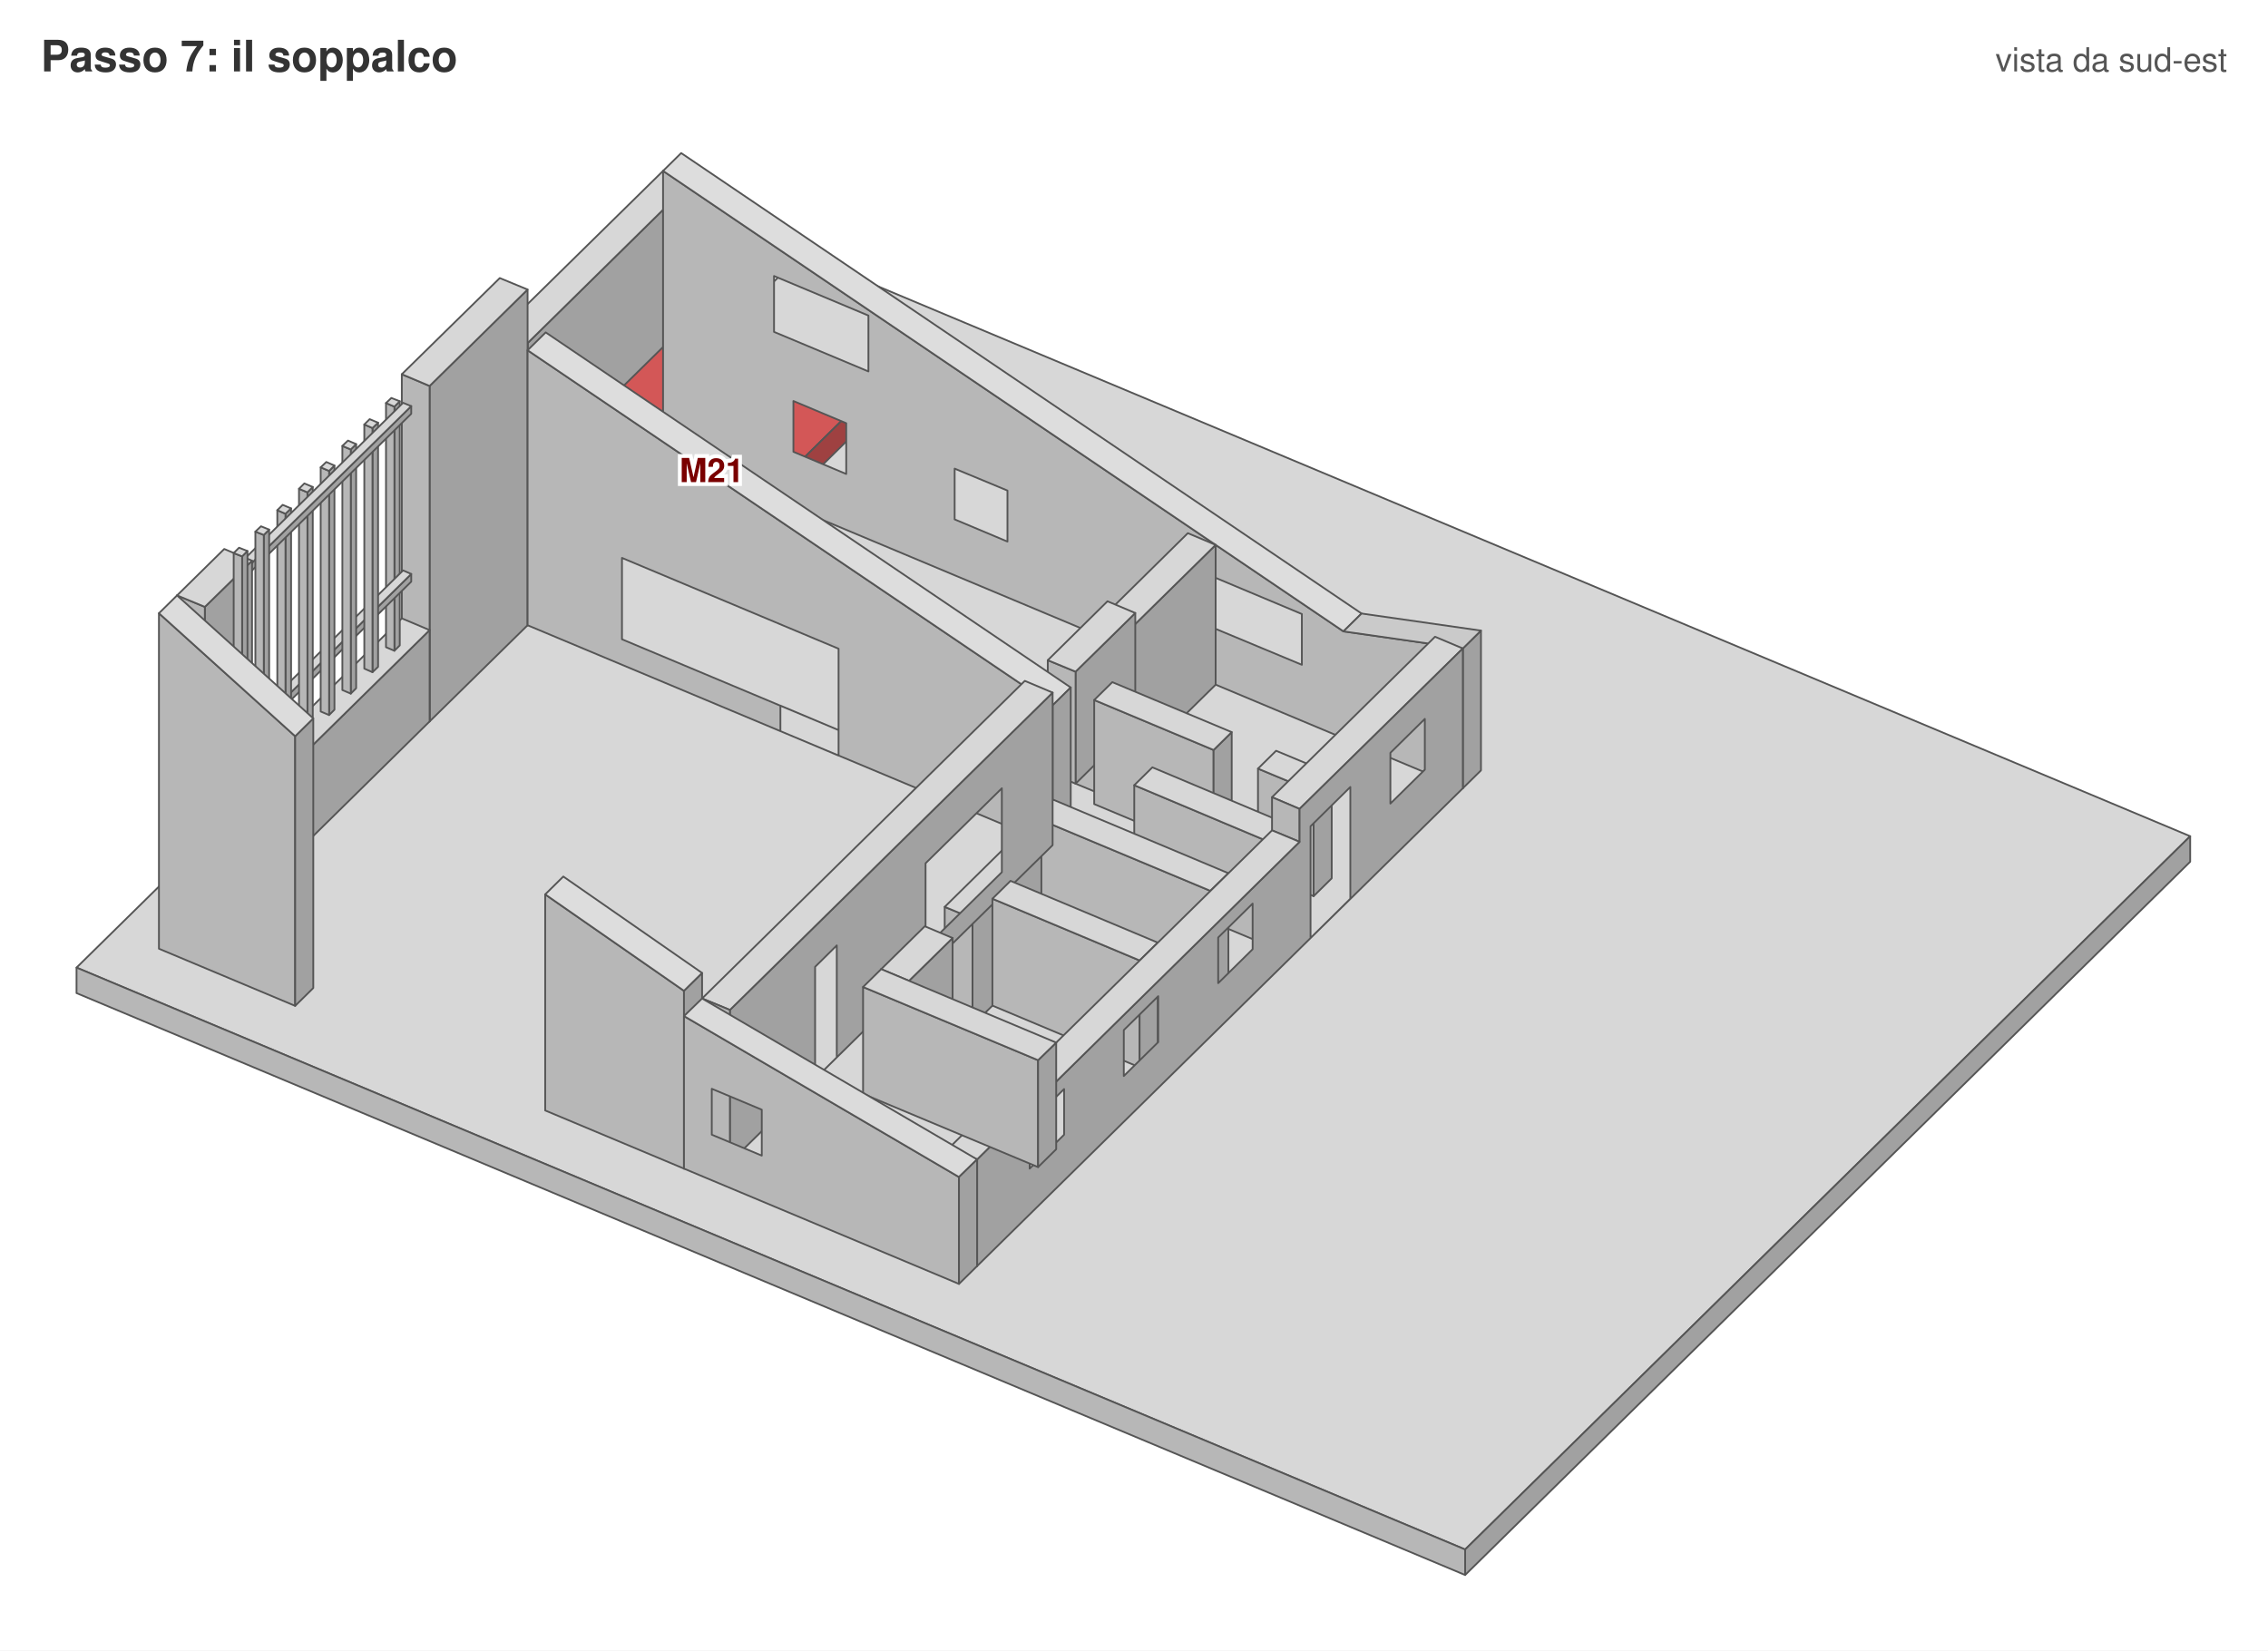
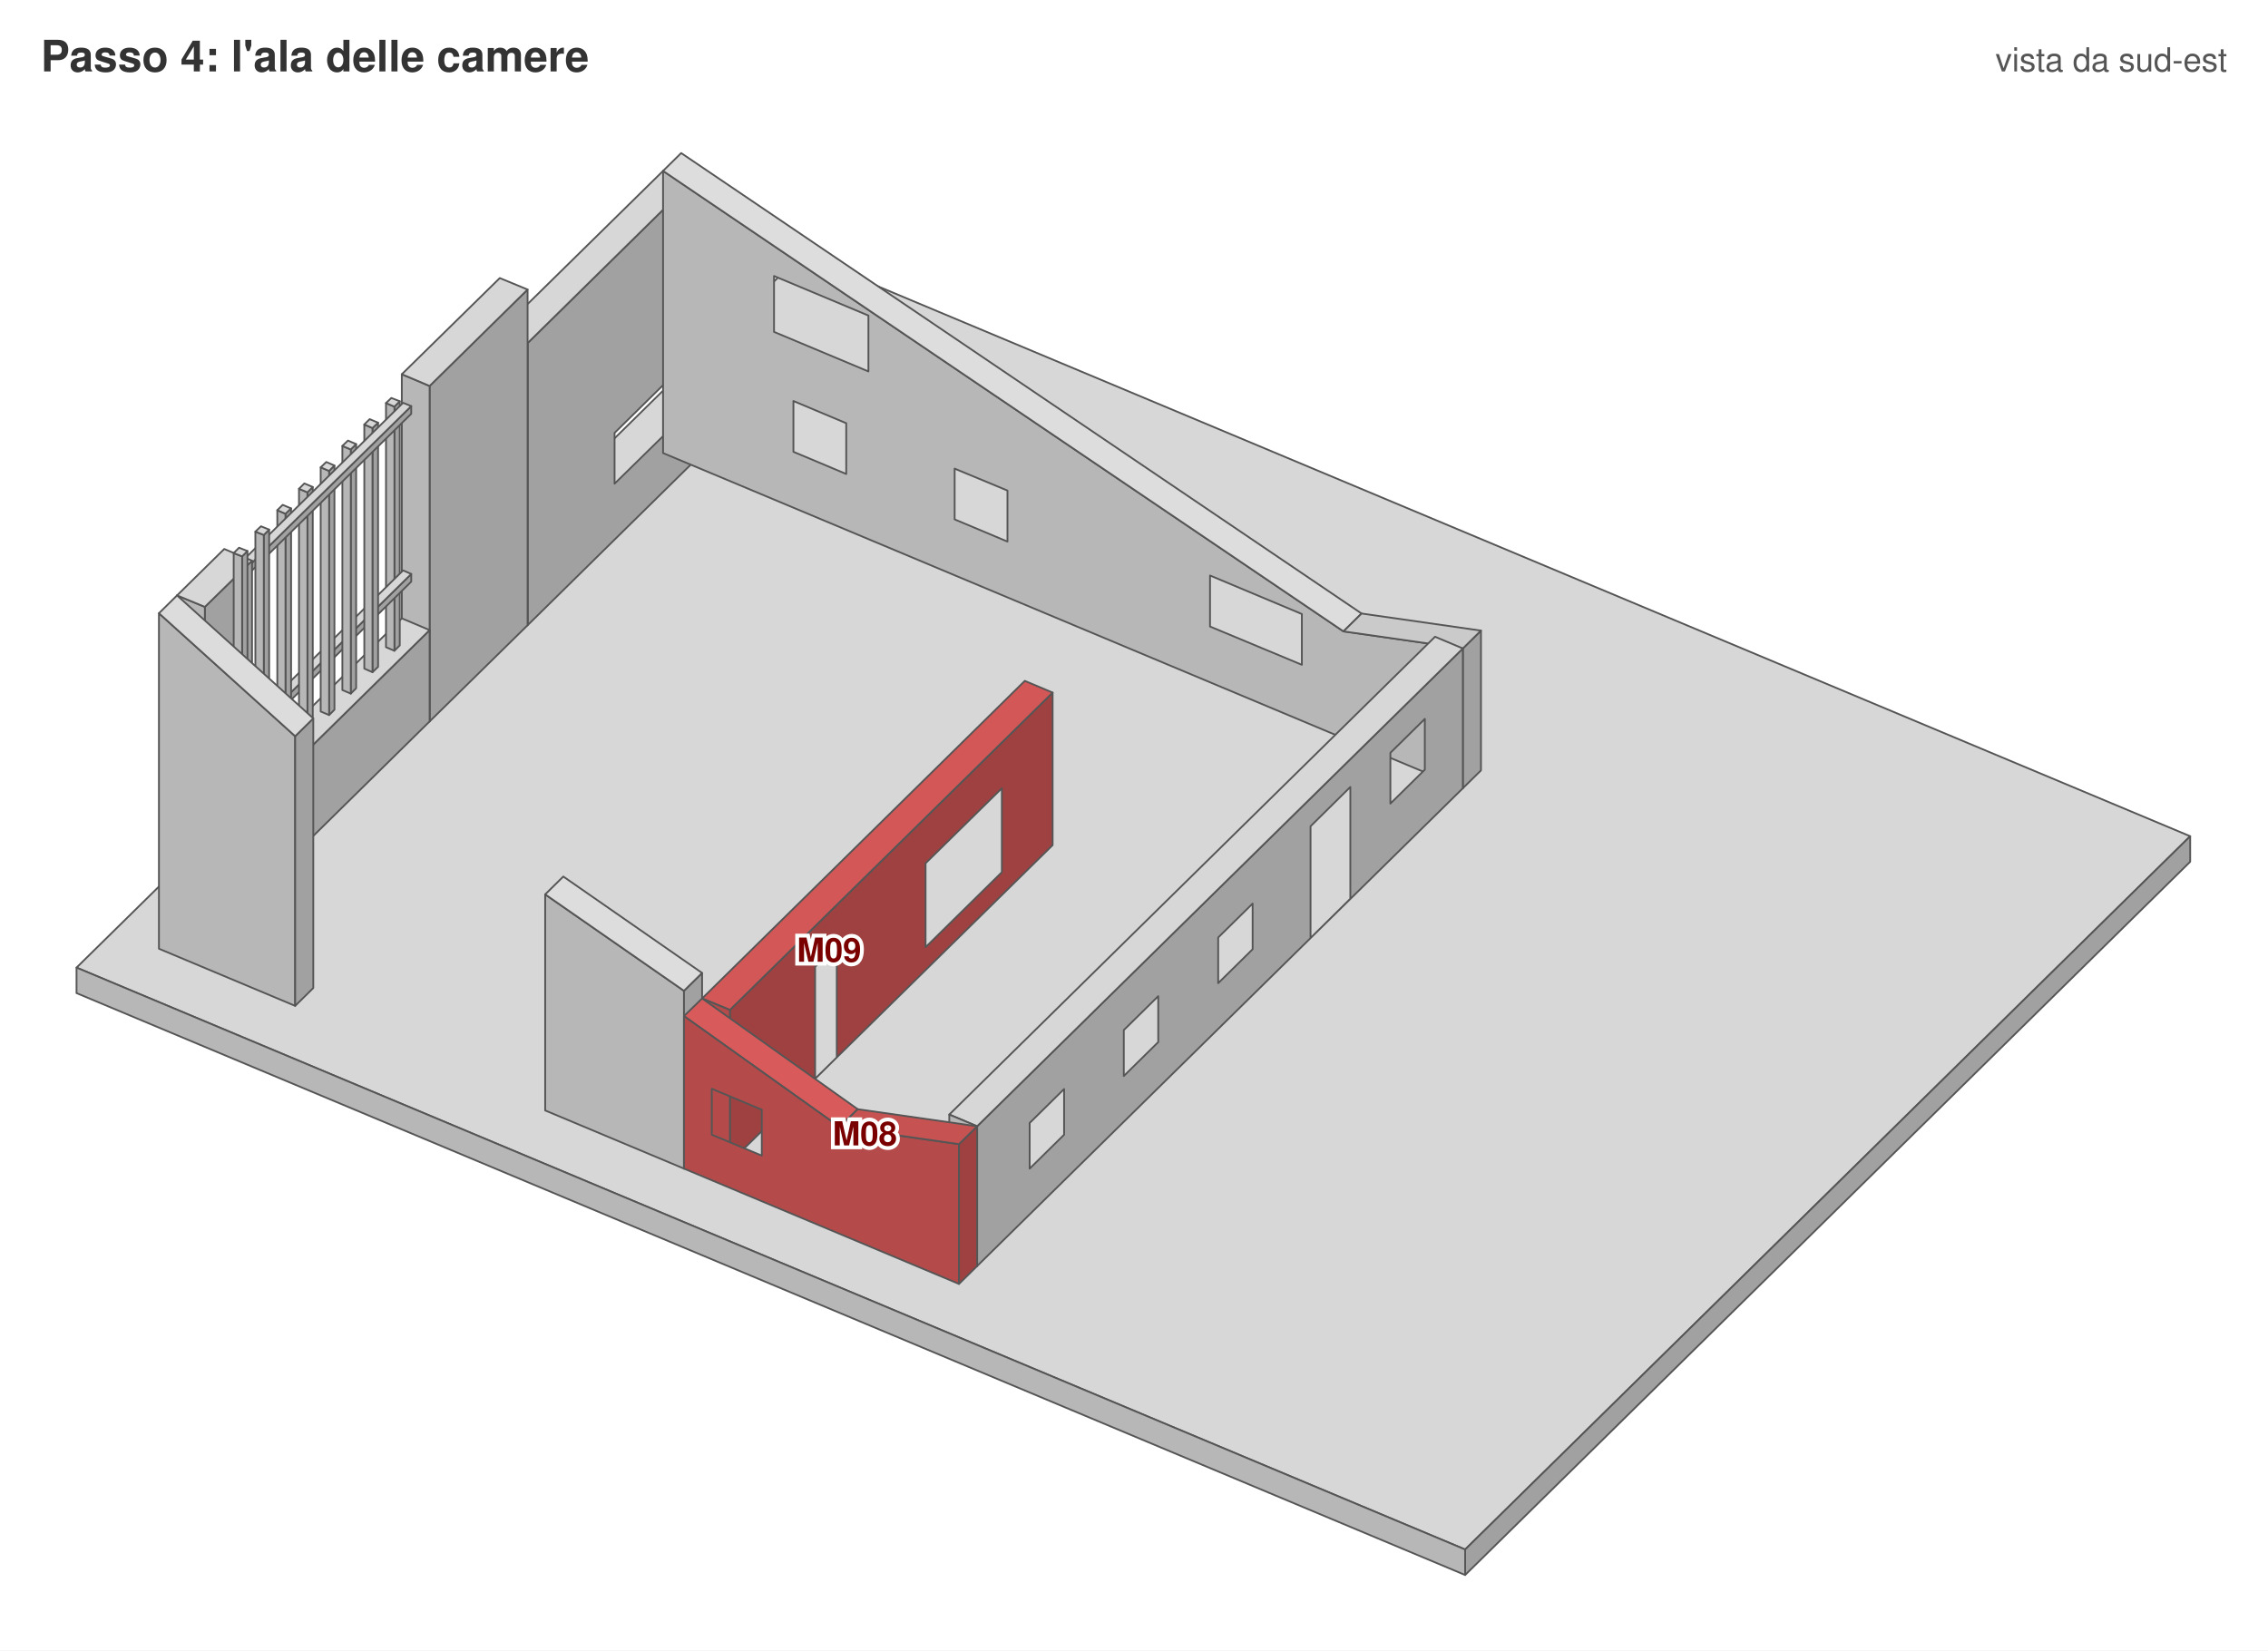
<svg xmlns="http://www.w3.org/2000/svg" viewBox="0 0 889 647" width="889" height="647">
  <rect width="100%" height="100%" fill="#ffffff" />
-   <text x="16" y="28" font-family="Helvetica, Arial, sans-serif" font-size="17" font-weight="bold" fill="#333">Passo 7: il soppalco</text>
+   <text x="16" y="28" font-family="Helvetica, Arial, sans-serif" font-size="17" font-weight="bold" fill="#333">Passo 4: l'ala delle camere</text>
  <path d="M 314.2 99.7 L 858.5 327.8 L 574.3 607.4 L 30.0 379.3 Z" fill="rgb(215,215,215)" fill-rule="evenodd" stroke="#555" stroke-width="0.7" stroke-linejoin="round" />
  <path d="M 858.5 337.8 L 574.3 617.4 L 574.3 607.4 L 858.5 327.8 Z" fill="rgb(161,161,161)" fill-rule="evenodd" stroke="#555" stroke-width="0.7" stroke-linejoin="round" />
  <path d="M 574.3 617.4 L 30.0 389.3 L 30.0 379.3 L 574.3 607.4 Z" fill="rgb(183,183,183)" fill-rule="evenodd" stroke="#555" stroke-width="0.7" stroke-linejoin="round" />
  <path d="M 270.7 182.2 L 206.8 245.1 L 206.8 134.5 L 270.7 71.6 Z M 267.2 163.8 L 240.9 189.6 L 240.9 169.7 L 267.2 143.8 Z" fill="rgb(161,161,161)" fill-rule="evenodd" stroke="#555" stroke-width="0.7" stroke-linejoin="round" />
  <path d="M 195.9 240.5 L 195.9 129.9 L 206.8 134.5 L 206.8 245.1 Z" fill="rgb(183,183,183)" fill-rule="evenodd" stroke="#555" stroke-width="0.7" stroke-linejoin="round" />
  <path d="M 195.9 129.9 L 259.9 67.0 L 270.7 71.6 L 206.8 134.5 Z" fill="rgb(215,215,215)" fill-rule="evenodd" stroke="#555" stroke-width="0.7" stroke-linejoin="round" />
-   <path d="M 270.7 125.4 L 340.4 154.6 L 283.6 210.5 L 213.9 181.3 Z" fill="rgb(211,87,87)" fill-rule="evenodd" stroke="#555" stroke-width="0.7" stroke-linejoin="round" />
-   <path d="M 340.4 164.5 L 283.6 220.5 L 283.6 210.5 L 340.4 154.6 Z" fill="rgb(159,65,65)" fill-rule="evenodd" stroke="#555" stroke-width="0.7" stroke-linejoin="round" />
-   <path d="M 283.6 220.5 L 213.9 191.3 L 213.9 181.3 L 283.6 210.5 Z" fill="rgb(180,74,74)" fill-rule="evenodd" stroke="#555" stroke-width="0.7" stroke-linejoin="round" />
  <path d="M 259.9 177.6 L 573.4 309.0 L 573.4 254.2 L 526.6 247.5 L 259.9 67.0 Z M 311.0 177.1 L 331.7 185.8 L 331.7 165.9 L 311.0 157.2 Z M 374.2 203.6 L 394.9 212.3 L 394.9 192.3 L 374.2 183.7 Z M 474.3 245.6 L 510.3 260.6 L 510.3 240.7 L 474.3 225.6 Z M 303.4 130.1 L 340.4 145.6 L 340.4 123.7 L 303.4 108.2 Z" fill="rgb(183,183,183)" fill-rule="evenodd" stroke="#555" stroke-width="0.7" stroke-linejoin="round" />
  <path d="M 533.7 240.5 L 267.0 60.0 L 259.9 67.0 L 526.6 247.5 Z" fill="rgb(221,221,221)" fill-rule="evenodd" stroke="#555" stroke-width="0.7" stroke-linejoin="round" />
  <path d="M 580.5 302.0 L 580.5 247.2 L 573.4 254.2 L 573.4 309.0 Z" fill="rgb(161,161,161)" fill-rule="evenodd" stroke="#555" stroke-width="0.7" stroke-linejoin="round" />
  <path d="M 580.5 247.2 L 533.7 240.5 L 526.6 247.5 L 573.4 254.2 Z" fill="rgb(202,202,202)" fill-rule="evenodd" stroke="#555" stroke-width="0.7" stroke-linejoin="round" />
-   <path d="M 476.5 268.4 L 432.5 311.7 L 432.5 256.9 L 476.5 213.6 Z" fill="rgb(161,161,161)" fill-rule="evenodd" stroke="#555" stroke-width="0.7" stroke-linejoin="round" />
-   <path d="M 421.6 252.4 L 465.6 209.0 L 476.5 213.6 L 432.5 256.9 Z" fill="rgb(215,215,215)" fill-rule="evenodd" stroke="#555" stroke-width="0.7" stroke-linejoin="round" />
-   <path d="M 421.6 307.2 L 421.6 252.4 L 432.5 256.9 L 432.5 311.7 Z" fill="rgb(183,183,183)" fill-rule="evenodd" stroke="#555" stroke-width="0.7" stroke-linejoin="round" />
  <path d="M 206.8 245.1 L 168.4 282.8 L 168.4 151.3 L 206.8 113.5 Z" fill="rgb(161,161,161)" fill-rule="evenodd" stroke="#555" stroke-width="0.7" stroke-linejoin="round" />
  <path d="M 157.5 278.3 L 157.5 146.7 L 168.4 151.3 L 168.4 282.8 Z" fill="rgb(183,183,183)" fill-rule="evenodd" stroke="#555" stroke-width="0.7" stroke-linejoin="round" />
  <path d="M 157.5 146.7 L 195.9 109.0 L 206.8 113.5 L 168.4 151.3 Z" fill="rgb(215,215,215)" fill-rule="evenodd" stroke="#555" stroke-width="0.7" stroke-linejoin="round" />
-   <path d="M 445.0 284.1 L 421.6 307.2 L 421.6 263.3 L 445.0 240.3 Z" fill="rgb(161,161,161)" fill-rule="evenodd" stroke="#555" stroke-width="0.7" stroke-linejoin="round" />
-   <path d="M 410.7 302.6 L 410.7 258.8 L 421.6 263.3 L 421.6 307.2 Z" fill="rgb(183,183,183)" fill-rule="evenodd" stroke="#555" stroke-width="0.7" stroke-linejoin="round" />
-   <path d="M 410.7 258.8 L 434.1 235.7 L 445.0 240.3 L 421.6 263.3 Z" fill="rgb(215,215,215)" fill-rule="evenodd" stroke="#555" stroke-width="0.7" stroke-linejoin="round" />
-   <path d="M 206.8 245.1 L 412.6 331.3 L 412.6 276.5 L 206.8 137.3 Z M 243.8 250.6 L 328.7 286.2 L 328.7 254.3 L 243.8 218.7 Z M 305.9 286.6 L 328.7 296.2 L 328.7 286.2 L 305.9 276.6 Z" fill="rgb(183,183,183)" fill-rule="evenodd" stroke="#555" stroke-width="0.7" stroke-linejoin="round" />
-   <path d="M 419.7 269.5 L 213.9 130.3 L 206.8 137.3 L 412.6 276.5 Z" fill="rgb(221,221,221)" fill-rule="evenodd" stroke="#555" stroke-width="0.7" stroke-linejoin="round" />
-   <path d="M 419.7 324.3 L 419.7 269.5 L 412.6 276.5 L 412.6 331.3 Z" fill="rgb(161,161,161)" fill-rule="evenodd" stroke="#555" stroke-width="0.7" stroke-linejoin="round" />
  <path d="M 168.4 282.8 L 98.8 351.3 L 98.8 315.5 L 168.4 247.0 Z" fill="rgb(161,161,161)" fill-rule="evenodd" stroke="#555" stroke-width="0.7" stroke-linejoin="round" />
  <path d="M 87.9 310.9 L 157.5 242.4 L 168.4 247.0 L 98.8 315.5 Z" fill="rgb(215,215,215)" fill-rule="evenodd" stroke="#555" stroke-width="0.7" stroke-linejoin="round" />
  <path d="M 87.9 346.8 L 87.9 310.9 L 98.8 315.5 L 98.8 351.3 Z" fill="rgb(183,183,183)" fill-rule="evenodd" stroke="#555" stroke-width="0.7" stroke-linejoin="round" />
-   <path d="M 428.9 315.2 L 475.7 334.8 L 475.7 294.0 L 428.9 274.4 Z" fill="rgb(183,183,183)" fill-rule="evenodd" stroke="#555" stroke-width="0.7" stroke-linejoin="round" />
-   <path d="M 482.8 327.9 L 482.8 287.0 L 475.7 294.0 L 475.7 334.8 Z" fill="rgb(161,161,161)" fill-rule="evenodd" stroke="#555" stroke-width="0.7" stroke-linejoin="round" />
-   <path d="M 482.8 287.0 L 436.0 267.4 L 428.9 274.4 L 475.7 294.0 Z" fill="rgb(215,215,215)" fill-rule="evenodd" stroke="#555" stroke-width="0.7" stroke-linejoin="round" />
  <path d="M 156.7 253.0 L 154.6 255.1 L 154.6 159.4 L 156.7 157.3 Z" fill="rgb(161,161,161)" fill-rule="evenodd" stroke="#555" stroke-width="0.7" stroke-linejoin="round" />
  <path d="M 151.3 253.7 L 151.3 158.0 L 154.6 159.4 L 154.6 255.1 Z" fill="rgb(183,183,183)" fill-rule="evenodd" stroke="#555" stroke-width="0.7" stroke-linejoin="round" />
  <path d="M 151.3 158.0 L 153.4 156.0 L 156.7 157.3 L 154.6 159.4 Z" fill="rgb(215,215,215)" fill-rule="evenodd" stroke="#555" stroke-width="0.7" stroke-linejoin="round" />
  <path d="M 161.2 228.0 L 91.6 296.5 L 91.6 293.5 L 161.2 225.0 Z" fill="rgb(161,161,161)" fill-rule="evenodd" stroke="#555" stroke-width="0.7" stroke-linejoin="round" />
  <path d="M 88.4 292.1 L 158.0 223.6 L 161.2 225.0 L 91.6 293.5 Z" fill="rgb(215,215,215)" fill-rule="evenodd" stroke="#555" stroke-width="0.7" stroke-linejoin="round" />
  <path d="M 88.4 295.1 L 88.4 292.1 L 91.6 293.5 L 91.6 296.5 Z" fill="rgb(183,183,183)" fill-rule="evenodd" stroke="#555" stroke-width="0.7" stroke-linejoin="round" />
  <path d="M 148.2 261.4 L 146.0 263.5 L 146.0 167.8 L 148.2 165.7 Z" fill="rgb(161,161,161)" fill-rule="evenodd" stroke="#555" stroke-width="0.7" stroke-linejoin="round" />
  <path d="M 142.8 262.1 L 142.8 166.4 L 146.0 167.8 L 146.0 263.5 Z" fill="rgb(183,183,183)" fill-rule="evenodd" stroke="#555" stroke-width="0.7" stroke-linejoin="round" />
  <path d="M 142.8 166.4 L 144.9 164.3 L 148.2 165.7 L 146.0 167.8 Z" fill="rgb(215,215,215)" fill-rule="evenodd" stroke="#555" stroke-width="0.7" stroke-linejoin="round" />
-   <path d="M 493.1 342.1 L 514.9 351.3 L 514.9 310.4 L 493.1 301.3 Z" fill="rgb(183,183,183)" fill-rule="evenodd" stroke="#555" stroke-width="0.7" stroke-linejoin="round" />
-   <path d="M 522.0 344.3 L 522.0 303.4 L 514.9 310.4 L 514.9 351.3 Z" fill="rgb(161,161,161)" fill-rule="evenodd" stroke="#555" stroke-width="0.7" stroke-linejoin="round" />
-   <path d="M 522.0 303.4 L 500.2 294.3 L 493.1 301.3 L 514.9 310.4 Z" fill="rgb(215,215,215)" fill-rule="evenodd" stroke="#555" stroke-width="0.7" stroke-linejoin="round" />
  <path d="M 139.6 269.8 L 137.5 271.9 L 137.5 176.2 L 139.6 174.1 Z" fill="rgb(161,161,161)" fill-rule="evenodd" stroke="#555" stroke-width="0.7" stroke-linejoin="round" />
  <path d="M 134.2 270.5 L 134.2 174.8 L 137.5 176.2 L 137.5 271.9 Z" fill="rgb(183,183,183)" fill-rule="evenodd" stroke="#555" stroke-width="0.7" stroke-linejoin="round" />
  <path d="M 134.2 174.8 L 136.4 172.7 L 139.6 174.1 L 137.5 176.2 Z" fill="rgb(215,215,215)" fill-rule="evenodd" stroke="#555" stroke-width="0.7" stroke-linejoin="round" />
-   <path d="M 444.6 348.7 L 495.7 370.1 L 495.7 329.3 L 444.6 307.8 Z" fill="rgb(183,183,183)" fill-rule="evenodd" stroke="#555" stroke-width="0.7" stroke-linejoin="round" />
-   <path d="M 502.8 363.1 L 502.8 322.3 L 495.7 329.3 L 495.7 370.1 Z" fill="rgb(161,161,161)" fill-rule="evenodd" stroke="#555" stroke-width="0.7" stroke-linejoin="round" />
-   <path d="M 502.8 322.3 L 451.7 300.8 L 444.6 307.8 L 495.7 329.3 Z" fill="rgb(215,215,215)" fill-rule="evenodd" stroke="#555" stroke-width="0.7" stroke-linejoin="round" />
  <path d="M 131.1 278.2 L 129.0 280.3 L 129.0 184.6 L 131.1 182.5 Z" fill="rgb(161,161,161)" fill-rule="evenodd" stroke="#555" stroke-width="0.7" stroke-linejoin="round" />
  <path d="M 125.7 278.9 L 125.7 183.2 L 129.0 184.6 L 129.0 280.3 Z" fill="rgb(183,183,183)" fill-rule="evenodd" stroke="#555" stroke-width="0.7" stroke-linejoin="round" />
  <path d="M 125.7 183.2 L 127.9 181.1 L 131.1 182.5 L 129.0 184.6 Z" fill="rgb(215,215,215)" fill-rule="evenodd" stroke="#555" stroke-width="0.7" stroke-linejoin="round" />
  <path d="M 122.6 286.5 L 120.5 288.6 L 120.5 193.0 L 122.6 190.9 Z" fill="rgb(161,161,161)" fill-rule="evenodd" stroke="#555" stroke-width="0.7" stroke-linejoin="round" />
  <path d="M 117.2 287.3 L 117.2 191.6 L 120.5 193.0 L 120.5 288.6 Z" fill="rgb(183,183,183)" fill-rule="evenodd" stroke="#555" stroke-width="0.7" stroke-linejoin="round" />
  <path d="M 117.2 191.6 L 119.3 189.5 L 122.6 190.9 L 120.5 193.0 Z" fill="rgb(215,215,215)" fill-rule="evenodd" stroke="#555" stroke-width="0.7" stroke-linejoin="round" />
-   <path d="M 405.8 362.4 L 474.4 391.1 L 474.4 349.2 L 405.8 320.5 Z" fill="rgb(183,183,183)" fill-rule="evenodd" stroke="#555" stroke-width="0.7" stroke-linejoin="round" />
-   <path d="M 481.5 384.1 L 481.5 342.3 L 474.4 349.2 L 474.4 391.1 Z" fill="rgb(161,161,161)" fill-rule="evenodd" stroke="#555" stroke-width="0.7" stroke-linejoin="round" />
-   <path d="M 481.5 342.3 L 412.9 313.5 L 405.8 320.5 L 474.4 349.2 Z" fill="rgb(215,215,215)" fill-rule="evenodd" stroke="#555" stroke-width="0.7" stroke-linejoin="round" />
  <path d="M 114.1 294.9 L 111.9 297.0 L 111.9 201.4 L 114.1 199.3 Z" fill="rgb(161,161,161)" fill-rule="evenodd" stroke="#555" stroke-width="0.7" stroke-linejoin="round" />
  <path d="M 108.7 295.7 L 108.7 200.0 L 111.9 201.4 L 111.9 297.0 Z" fill="rgb(183,183,183)" fill-rule="evenodd" stroke="#555" stroke-width="0.7" stroke-linejoin="round" />
  <path d="M 108.7 200.0 L 110.8 197.9 L 114.1 199.3 L 111.9 201.4 Z" fill="rgb(215,215,215)" fill-rule="evenodd" stroke="#555" stroke-width="0.7" stroke-linejoin="round" />
  <path d="M 161.2 162.2 L 91.6 230.7 L 91.6 227.7 L 161.2 159.2 Z" fill="rgb(161,161,161)" fill-rule="evenodd" stroke="#555" stroke-width="0.7" stroke-linejoin="round" />
  <path d="M 88.4 226.4 L 158.0 157.9 L 161.2 159.2 L 91.6 227.7 Z" fill="rgb(215,215,215)" fill-rule="evenodd" stroke="#555" stroke-width="0.7" stroke-linejoin="round" />
  <path d="M 88.4 229.3 L 88.4 226.4 L 91.6 227.7 L 91.6 230.7 Z" fill="rgb(183,183,183)" fill-rule="evenodd" stroke="#555" stroke-width="0.7" stroke-linejoin="round" />
  <path d="M 105.5 303.3 L 103.4 305.4 L 103.4 209.7 L 105.5 207.6 Z" fill="rgb(161,161,161)" fill-rule="evenodd" stroke="#555" stroke-width="0.7" stroke-linejoin="round" />
  <path d="M 100.1 304.1 L 100.1 208.4 L 103.4 209.7 L 103.4 305.4 Z" fill="rgb(183,183,183)" fill-rule="evenodd" stroke="#555" stroke-width="0.7" stroke-linejoin="round" />
  <path d="M 100.1 208.4 L 102.3 206.3 L 105.5 207.6 L 103.4 209.7 Z" fill="rgb(215,215,215)" fill-rule="evenodd" stroke="#555" stroke-width="0.7" stroke-linejoin="round" />
-   <path d="M 408.2 375.3 L 381.2 401.9 L 381.2 360.0 L 408.2 333.5 Z" fill="rgb(161,161,161)" fill-rule="evenodd" stroke="#555" stroke-width="0.7" stroke-linejoin="round" />
-   <path d="M 370.3 397.3 L 370.3 355.5 L 381.2 360.0 L 381.2 401.9 Z" fill="rgb(183,183,183)" fill-rule="evenodd" stroke="#555" stroke-width="0.7" stroke-linejoin="round" />
-   <path d="M 370.3 355.5 L 397.3 328.9 L 408.2 333.5 L 381.2 360.0 Z" fill="rgb(215,215,215)" fill-rule="evenodd" stroke="#555" stroke-width="0.7" stroke-linejoin="round" />
  <path d="M 98.8 351.3 L 80.3 369.5 L 80.3 237.9 L 98.8 219.8 Z" fill="rgb(161,161,161)" fill-rule="evenodd" stroke="#555" stroke-width="0.7" stroke-linejoin="round" />
  <path d="M 69.4 364.9 L 69.4 233.4 L 80.3 237.9 L 80.3 369.5 Z" fill="rgb(183,183,183)" fill-rule="evenodd" stroke="#555" stroke-width="0.7" stroke-linejoin="round" />
  <path d="M 69.4 233.4 L 87.9 215.2 L 98.8 219.8 L 80.3 237.9 Z" fill="rgb(215,215,215)" fill-rule="evenodd" stroke="#555" stroke-width="0.7" stroke-linejoin="round" />
  <path d="M 97.0 311.7 L 94.9 313.8 L 94.9 218.1 L 97.0 216.0 Z" fill="rgb(161,161,161)" fill-rule="evenodd" stroke="#555" stroke-width="0.7" stroke-linejoin="round" />
  <path d="M 91.6 312.4 L 91.6 216.8 L 94.9 218.1 L 94.9 313.8 Z" fill="rgb(183,183,183)" fill-rule="evenodd" stroke="#555" stroke-width="0.7" stroke-linejoin="round" />
  <path d="M 91.6 216.8 L 93.7 214.7 L 97.0 216.0 L 94.9 218.1 Z" fill="rgb(215,215,215)" fill-rule="evenodd" stroke="#555" stroke-width="0.7" stroke-linejoin="round" />
-   <path d="M 412.6 331.3 L 286.1 455.7 L 286.1 395.9 L 412.6 271.5 Z M 392.7 341.9 L 362.8 371.3 L 362.8 338.4 L 392.7 309.0 Z M 328.0 414.5 L 319.5 422.9 L 319.5 379.0 L 328.0 370.6 Z" fill="rgb(161,161,161)" fill-rule="evenodd" stroke="#555" stroke-width="0.7" stroke-linejoin="round" />
-   <path d="M 275.2 391.4 L 401.7 266.9 L 412.6 271.5 L 286.1 395.9 Z" fill="rgb(215,215,215)" fill-rule="evenodd" stroke="#555" stroke-width="0.7" stroke-linejoin="round" />
-   <path d="M 275.2 451.2 L 275.2 391.4 L 286.1 395.9 L 286.1 455.7 Z" fill="rgb(183,183,183)" fill-rule="evenodd" stroke="#555" stroke-width="0.7" stroke-linejoin="round" />
-   <path d="M 389.0 394.2 L 446.7 418.4 L 446.7 376.5 L 389.0 352.3 Z" fill="rgb(183,183,183)" fill-rule="evenodd" stroke="#555" stroke-width="0.7" stroke-linejoin="round" />
-   <path d="M 453.8 411.4 L 453.8 369.5 L 446.7 376.5 L 446.7 418.4 Z" fill="rgb(161,161,161)" fill-rule="evenodd" stroke="#555" stroke-width="0.7" stroke-linejoin="round" />
-   <path d="M 453.8 369.5 L 396.1 345.3 L 389.0 352.3 L 446.7 376.5 Z" fill="rgb(215,215,215)" fill-rule="evenodd" stroke="#555" stroke-width="0.7" stroke-linejoin="round" />
-   <path d="M 498.6 312.5 L 562.5 249.6 L 573.4 254.2 L 509.4 317.1 Z" fill="rgb(215,215,215)" fill-rule="evenodd" stroke="#555" stroke-width="0.7" stroke-linejoin="round" />
-   <path d="M 498.6 325.5 L 498.6 312.5 L 509.4 317.1 L 509.4 330.0 Z" fill="rgb(183,183,183)" fill-rule="evenodd" stroke="#555" stroke-width="0.7" stroke-linejoin="round" />
-   <path d="M 573.4 309.0 L 383.0 496.3 L 383.0 454.5 L 509.4 330.0 L 509.4 317.1 L 573.4 254.2 Z M 558.5 301.7 L 545.0 315.0 L 545.0 295.1 L 558.5 281.8 Z M 529.3 352.3 L 513.7 367.7 L 513.7 323.9 L 529.3 308.5 Z M 491.0 372.1 L 477.5 385.4 L 477.5 367.5 L 491.0 354.2 Z M 454.0 408.5 L 440.5 421.8 L 440.5 403.8 L 454.0 390.5 Z M 417.1 444.8 L 403.6 458.1 L 403.6 440.2 L 417.1 426.9 Z" fill="rgb(161,161,161)" fill-rule="evenodd" stroke="#555" stroke-width="0.7" stroke-linejoin="round" />
-   <path d="M 372.1 449.9 L 498.6 325.5 L 509.4 330.0 L 383.0 454.5 Z" fill="rgb(215,215,215)" fill-rule="evenodd" stroke="#555" stroke-width="0.7" stroke-linejoin="round" />
-   <path d="M 372.1 491.8 L 372.1 449.9 L 383.0 454.5 L 383.0 496.3 Z" fill="rgb(183,183,183)" fill-rule="evenodd" stroke="#555" stroke-width="0.7" stroke-linejoin="round" />
+   <path d="M 412.6 331.3 L 286.1 455.7 L 286.1 395.9 L 412.6 271.5 Z M 392.7 341.9 L 362.8 371.3 L 362.8 338.4 L 392.7 309.0 Z M 328.0 414.5 L 319.5 422.9 L 319.5 379.0 L 328.0 370.6 Z" fill="rgb(159,65,65)" fill-rule="evenodd" stroke="#555" stroke-width="0.7" stroke-linejoin="round" />
+   <path d="M 275.2 391.4 L 401.7 266.9 L 412.6 271.5 L 286.1 395.9 Z" fill="rgb(211,87,87)" fill-rule="evenodd" stroke="#555" stroke-width="0.7" stroke-linejoin="round" />
+   <path d="M 275.2 451.2 L 275.2 391.4 L 286.1 395.9 L 286.1 455.7 Z" fill="rgb(180,74,74)" fill-rule="evenodd" stroke="#555" stroke-width="0.7" stroke-linejoin="round" />
+   <path d="M 573.4 309.0 L 383.0 496.3 L 383.0 441.5 L 573.4 254.2 Z M 558.5 301.7 L 545.0 315.0 L 545.0 295.1 L 558.5 281.8 Z M 529.3 352.3 L 513.7 367.7 L 513.7 323.9 L 529.3 308.5 Z M 491.0 372.1 L 477.5 385.4 L 477.5 367.5 L 491.0 354.2 Z M 454.0 408.5 L 440.5 421.8 L 440.5 403.8 L 454.0 390.5 Z M 417.1 444.8 L 403.6 458.1 L 403.6 440.2 L 417.1 426.9 Z" fill="rgb(161,161,161)" fill-rule="evenodd" stroke="#555" stroke-width="0.7" stroke-linejoin="round" />
+   <path d="M 372.1 436.9 L 562.5 249.6 L 573.4 254.2 L 383.0 441.5 Z" fill="rgb(215,215,215)" fill-rule="evenodd" stroke="#555" stroke-width="0.7" stroke-linejoin="round" />
+   <path d="M 372.1 491.8 L 372.1 436.9 L 383.0 441.5 L 383.0 496.3 Z" fill="rgb(183,183,183)" fill-rule="evenodd" stroke="#555" stroke-width="0.7" stroke-linejoin="round" />
  <path d="M 62.3 371.9 L 115.7 394.3 L 115.7 288.6 L 62.3 240.4 Z" fill="rgb(183,183,183)" fill-rule="evenodd" stroke="#555" stroke-width="0.7" stroke-linejoin="round" />
  <path d="M 122.8 387.3 L 122.8 281.6 L 115.7 288.6 L 115.7 394.3 Z" fill="rgb(161,161,161)" fill-rule="evenodd" stroke="#555" stroke-width="0.7" stroke-linejoin="round" />
  <path d="M 122.8 281.6 L 69.4 233.4 L 62.3 240.4 L 115.7 288.6 Z" fill="rgb(220,220,220)" fill-rule="evenodd" stroke="#555" stroke-width="0.7" stroke-linejoin="round" />
-   <path d="M 373.4 409.6 L 356.3 426.3 L 356.3 384.5 L 373.4 367.7 Z" fill="rgb(161,161,161)" fill-rule="evenodd" stroke="#555" stroke-width="0.7" stroke-linejoin="round" />
-   <path d="M 345.4 421.8 L 345.4 379.9 L 356.3 384.5 L 356.3 426.3 Z" fill="rgb(183,183,183)" fill-rule="evenodd" stroke="#555" stroke-width="0.7" stroke-linejoin="round" />
-   <path d="M 345.4 379.9 L 362.5 363.1 L 373.4 367.7 L 356.3 384.5 Z" fill="rgb(215,215,215)" fill-rule="evenodd" stroke="#555" stroke-width="0.7" stroke-linejoin="round" />
-   <path d="M 338.3 428.8 L 406.9 457.5 L 406.9 415.6 L 338.3 386.9 Z" fill="rgb(183,183,183)" fill-rule="evenodd" stroke="#555" stroke-width="0.7" stroke-linejoin="round" />
-   <path d="M 414.0 450.5 L 414.0 408.7 L 406.9 415.6 L 406.9 457.5 Z" fill="rgb(161,161,161)" fill-rule="evenodd" stroke="#555" stroke-width="0.7" stroke-linejoin="round" />
-   <path d="M 414.0 408.7 L 345.4 379.9 L 338.3 386.9 L 406.9 415.6 Z" fill="rgb(215,215,215)" fill-rule="evenodd" stroke="#555" stroke-width="0.7" stroke-linejoin="round" />
  <path d="M 213.7 435.3 L 268.1 458.1 L 268.1 388.4 L 213.7 350.6 Z" fill="rgb(183,183,183)" fill-rule="evenodd" stroke="#555" stroke-width="0.7" stroke-linejoin="round" />
  <path d="M 275.2 451.2 L 275.2 381.4 L 268.1 388.4 L 268.1 458.1 Z" fill="rgb(161,161,161)" fill-rule="evenodd" stroke="#555" stroke-width="0.7" stroke-linejoin="round" />
  <path d="M 275.2 381.4 L 220.8 343.6 L 213.7 350.6 L 268.1 388.4 Z" fill="rgb(221,221,221)" fill-rule="evenodd" stroke="#555" stroke-width="0.7" stroke-linejoin="round" />
-   <path d="M 268.1 458.1 L 375.9 503.3 L 375.9 461.4 L 268.1 398.3 Z M 279.0 444.8 L 298.6 453.0 L 298.6 435.0 L 279.0 426.8 Z" fill="rgb(183,183,183)" fill-rule="evenodd" stroke="#555" stroke-width="0.7" stroke-linejoin="round" />
-   <path d="M 383.0 454.5 L 275.2 391.4 L 268.1 398.3 L 375.9 461.4 Z" fill="rgb(219,219,219)" fill-rule="evenodd" stroke="#555" stroke-width="0.7" stroke-linejoin="round" />
-   <path d="M 383.0 496.3 L 383.0 454.5 L 375.9 461.4 L 375.9 503.3 Z" fill="rgb(161,161,161)" fill-rule="evenodd" stroke="#555" stroke-width="0.7" stroke-linejoin="round" />
-   <text x="279" y="189" font-family="Helvetica, Arial, sans-serif" font-size="13" font-weight="bold" fill="#7a0000" text-anchor="middle" stroke="#fff" stroke-width="3" paint-order="stroke">M21</text>
+   <path d="M 336.2 434.8 L 275.2 391.4 L 268.1 398.3 L 329.1 441.8 Z" fill="rgb(217,90,90)" fill-rule="evenodd" stroke="#555" stroke-width="0.7" stroke-linejoin="round" />
+   <path d="M 268.1 458.1 L 375.9 503.3 L 375.9 448.5 L 329.1 441.8 L 268.1 398.3 Z M 279.0 444.8 L 298.6 453.0 L 298.6 435.0 L 279.0 426.8 Z" fill="rgb(180,74,74)" fill-rule="evenodd" stroke="#555" stroke-width="0.7" stroke-linejoin="round" />
+   <path d="M 383.0 496.3 L 383.0 441.5 L 375.9 448.5 L 375.9 503.3 Z" fill="rgb(159,65,65)" fill-rule="evenodd" stroke="#555" stroke-width="0.7" stroke-linejoin="round" />
+   <path d="M 383.0 441.5 L 336.2 434.8 L 329.1 441.8 L 375.9 448.5 Z" fill="rgb(199,82,82)" fill-rule="evenodd" stroke="#555" stroke-width="0.7" stroke-linejoin="round" />
+   <text x="325" y="377" font-family="Helvetica, Arial, sans-serif" font-size="13" font-weight="bold" fill="#7a0000" text-anchor="middle" stroke="#fff" stroke-width="3" paint-order="stroke">M09</text>
+   <text x="339" y="449" font-family="Helvetica, Arial, sans-serif" font-size="13" font-weight="bold" fill="#7a0000" text-anchor="middle" stroke="#fff" stroke-width="3" paint-order="stroke">M08</text>
  <text x="873" y="28" font-family="Helvetica, Arial, sans-serif" font-size="13" fill="#555" text-anchor="end">vista da sud-est</text>
</svg>
